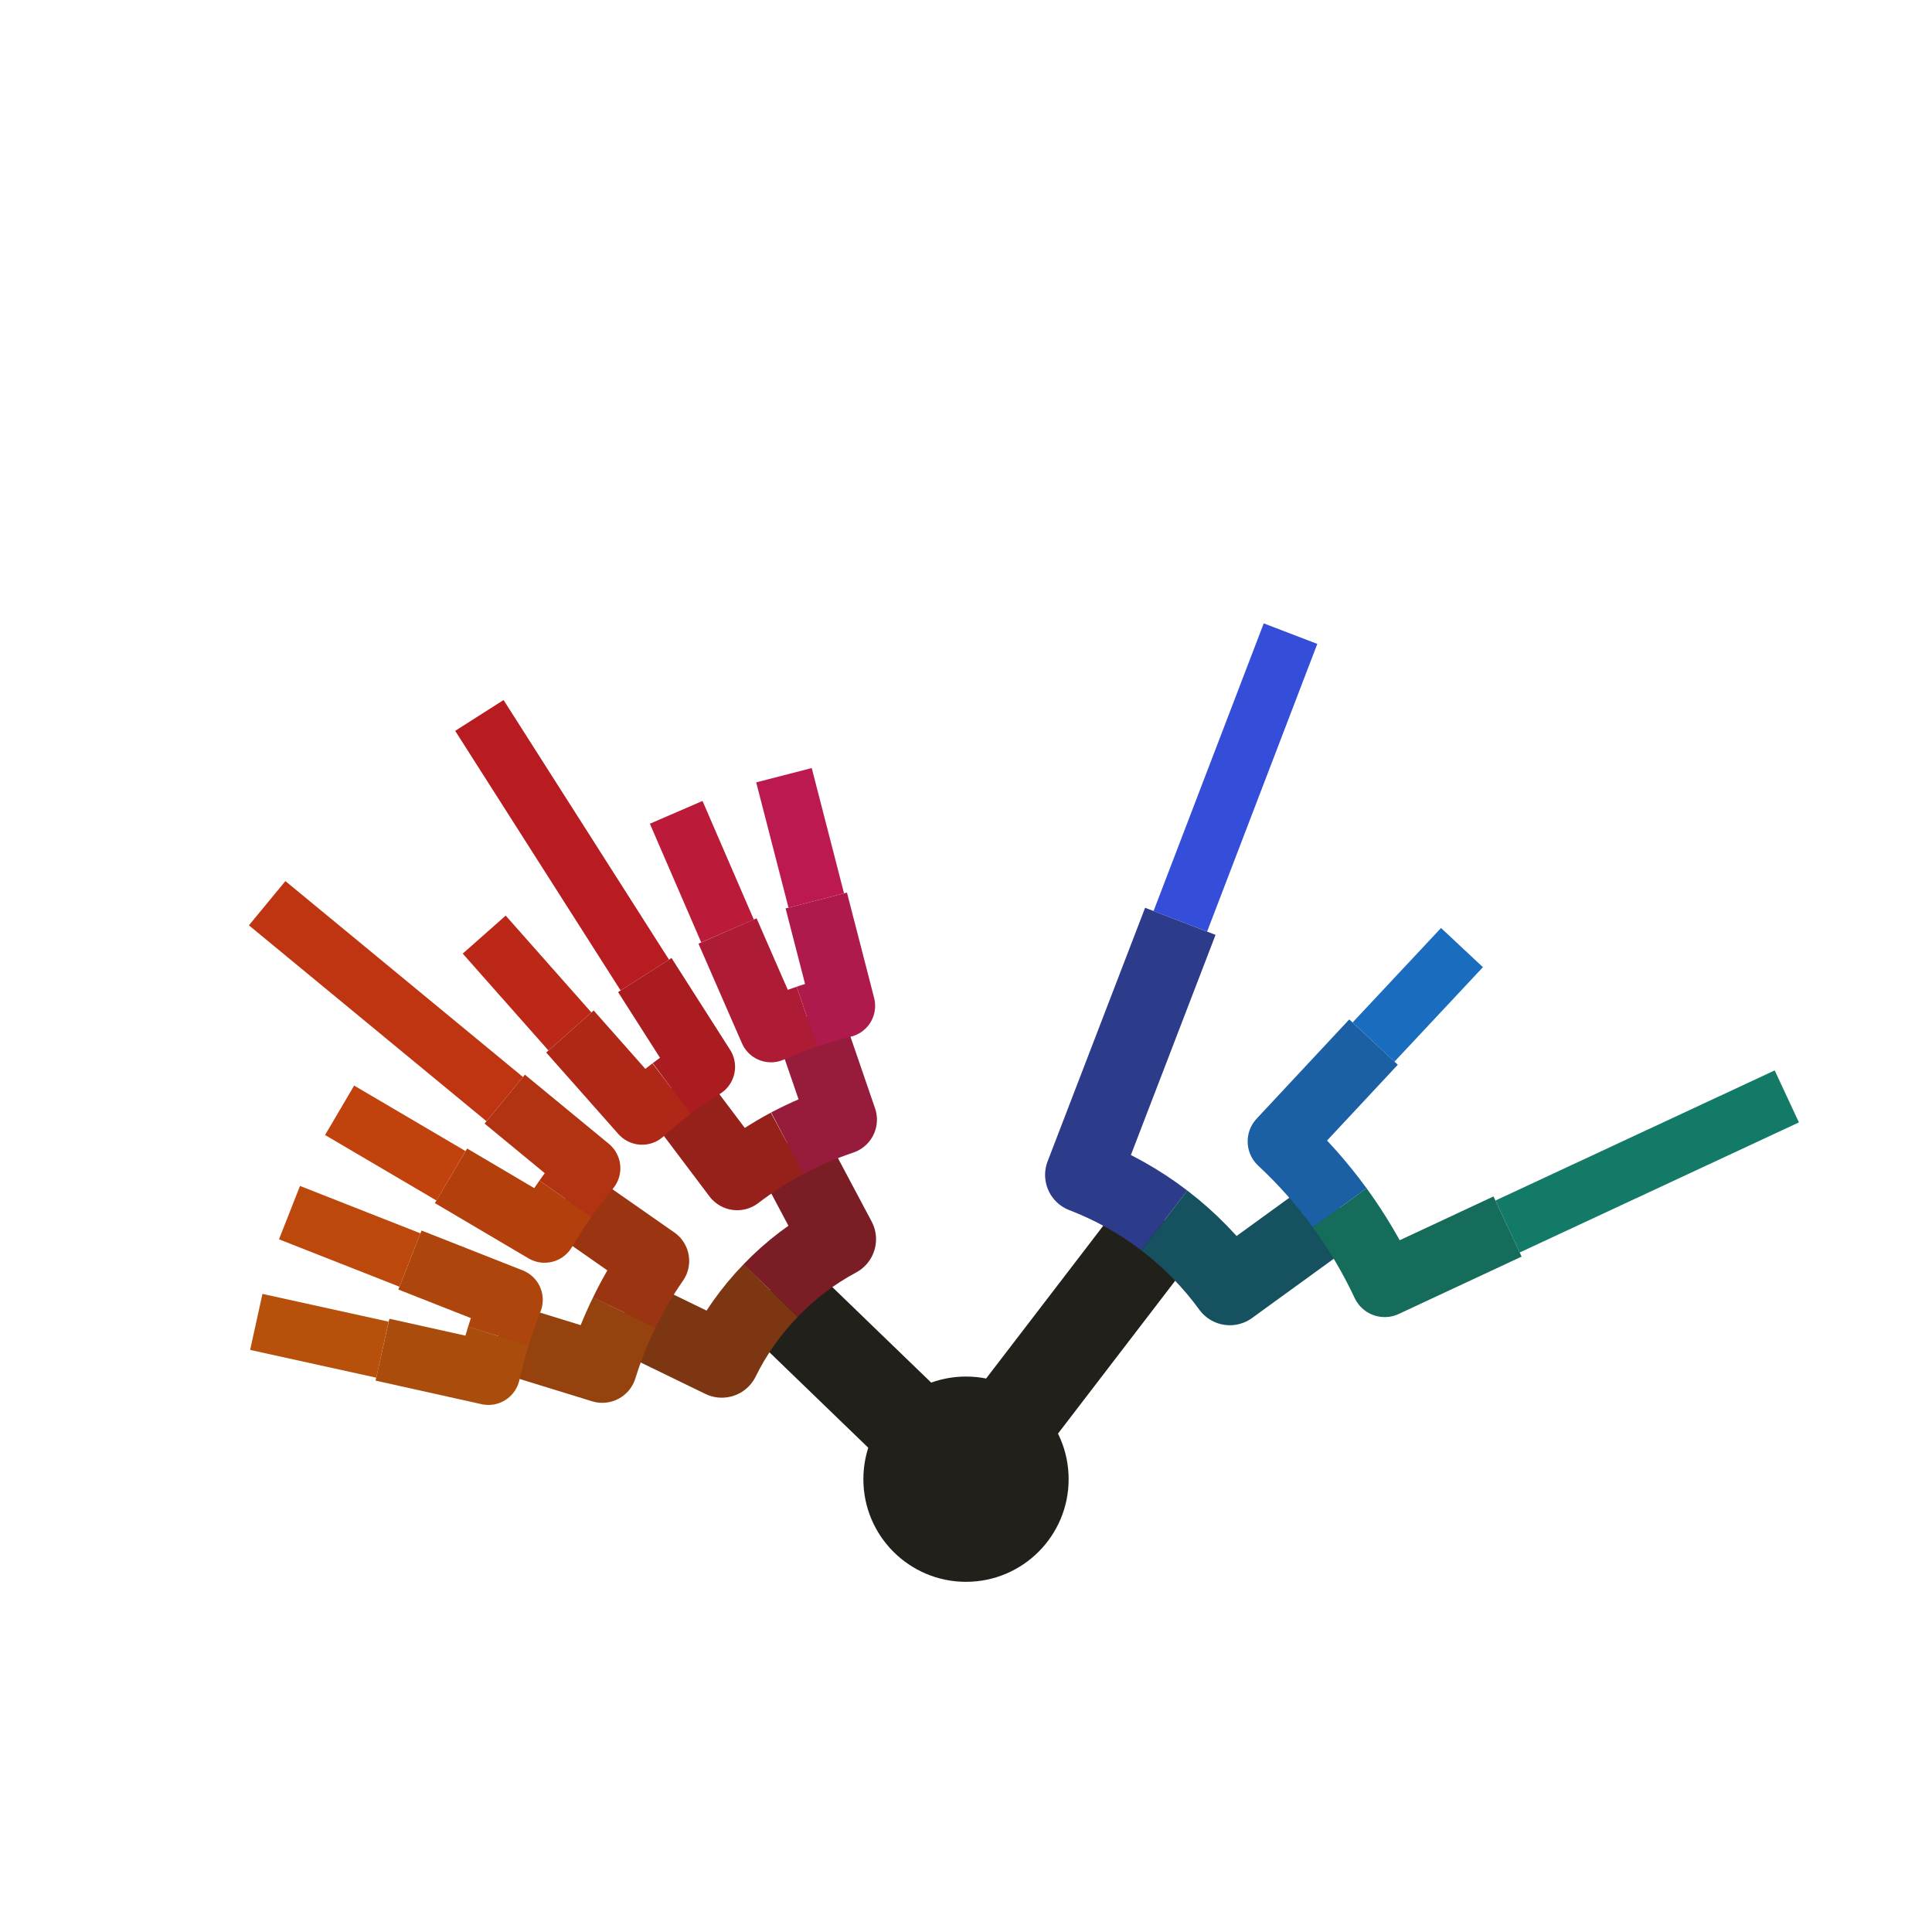
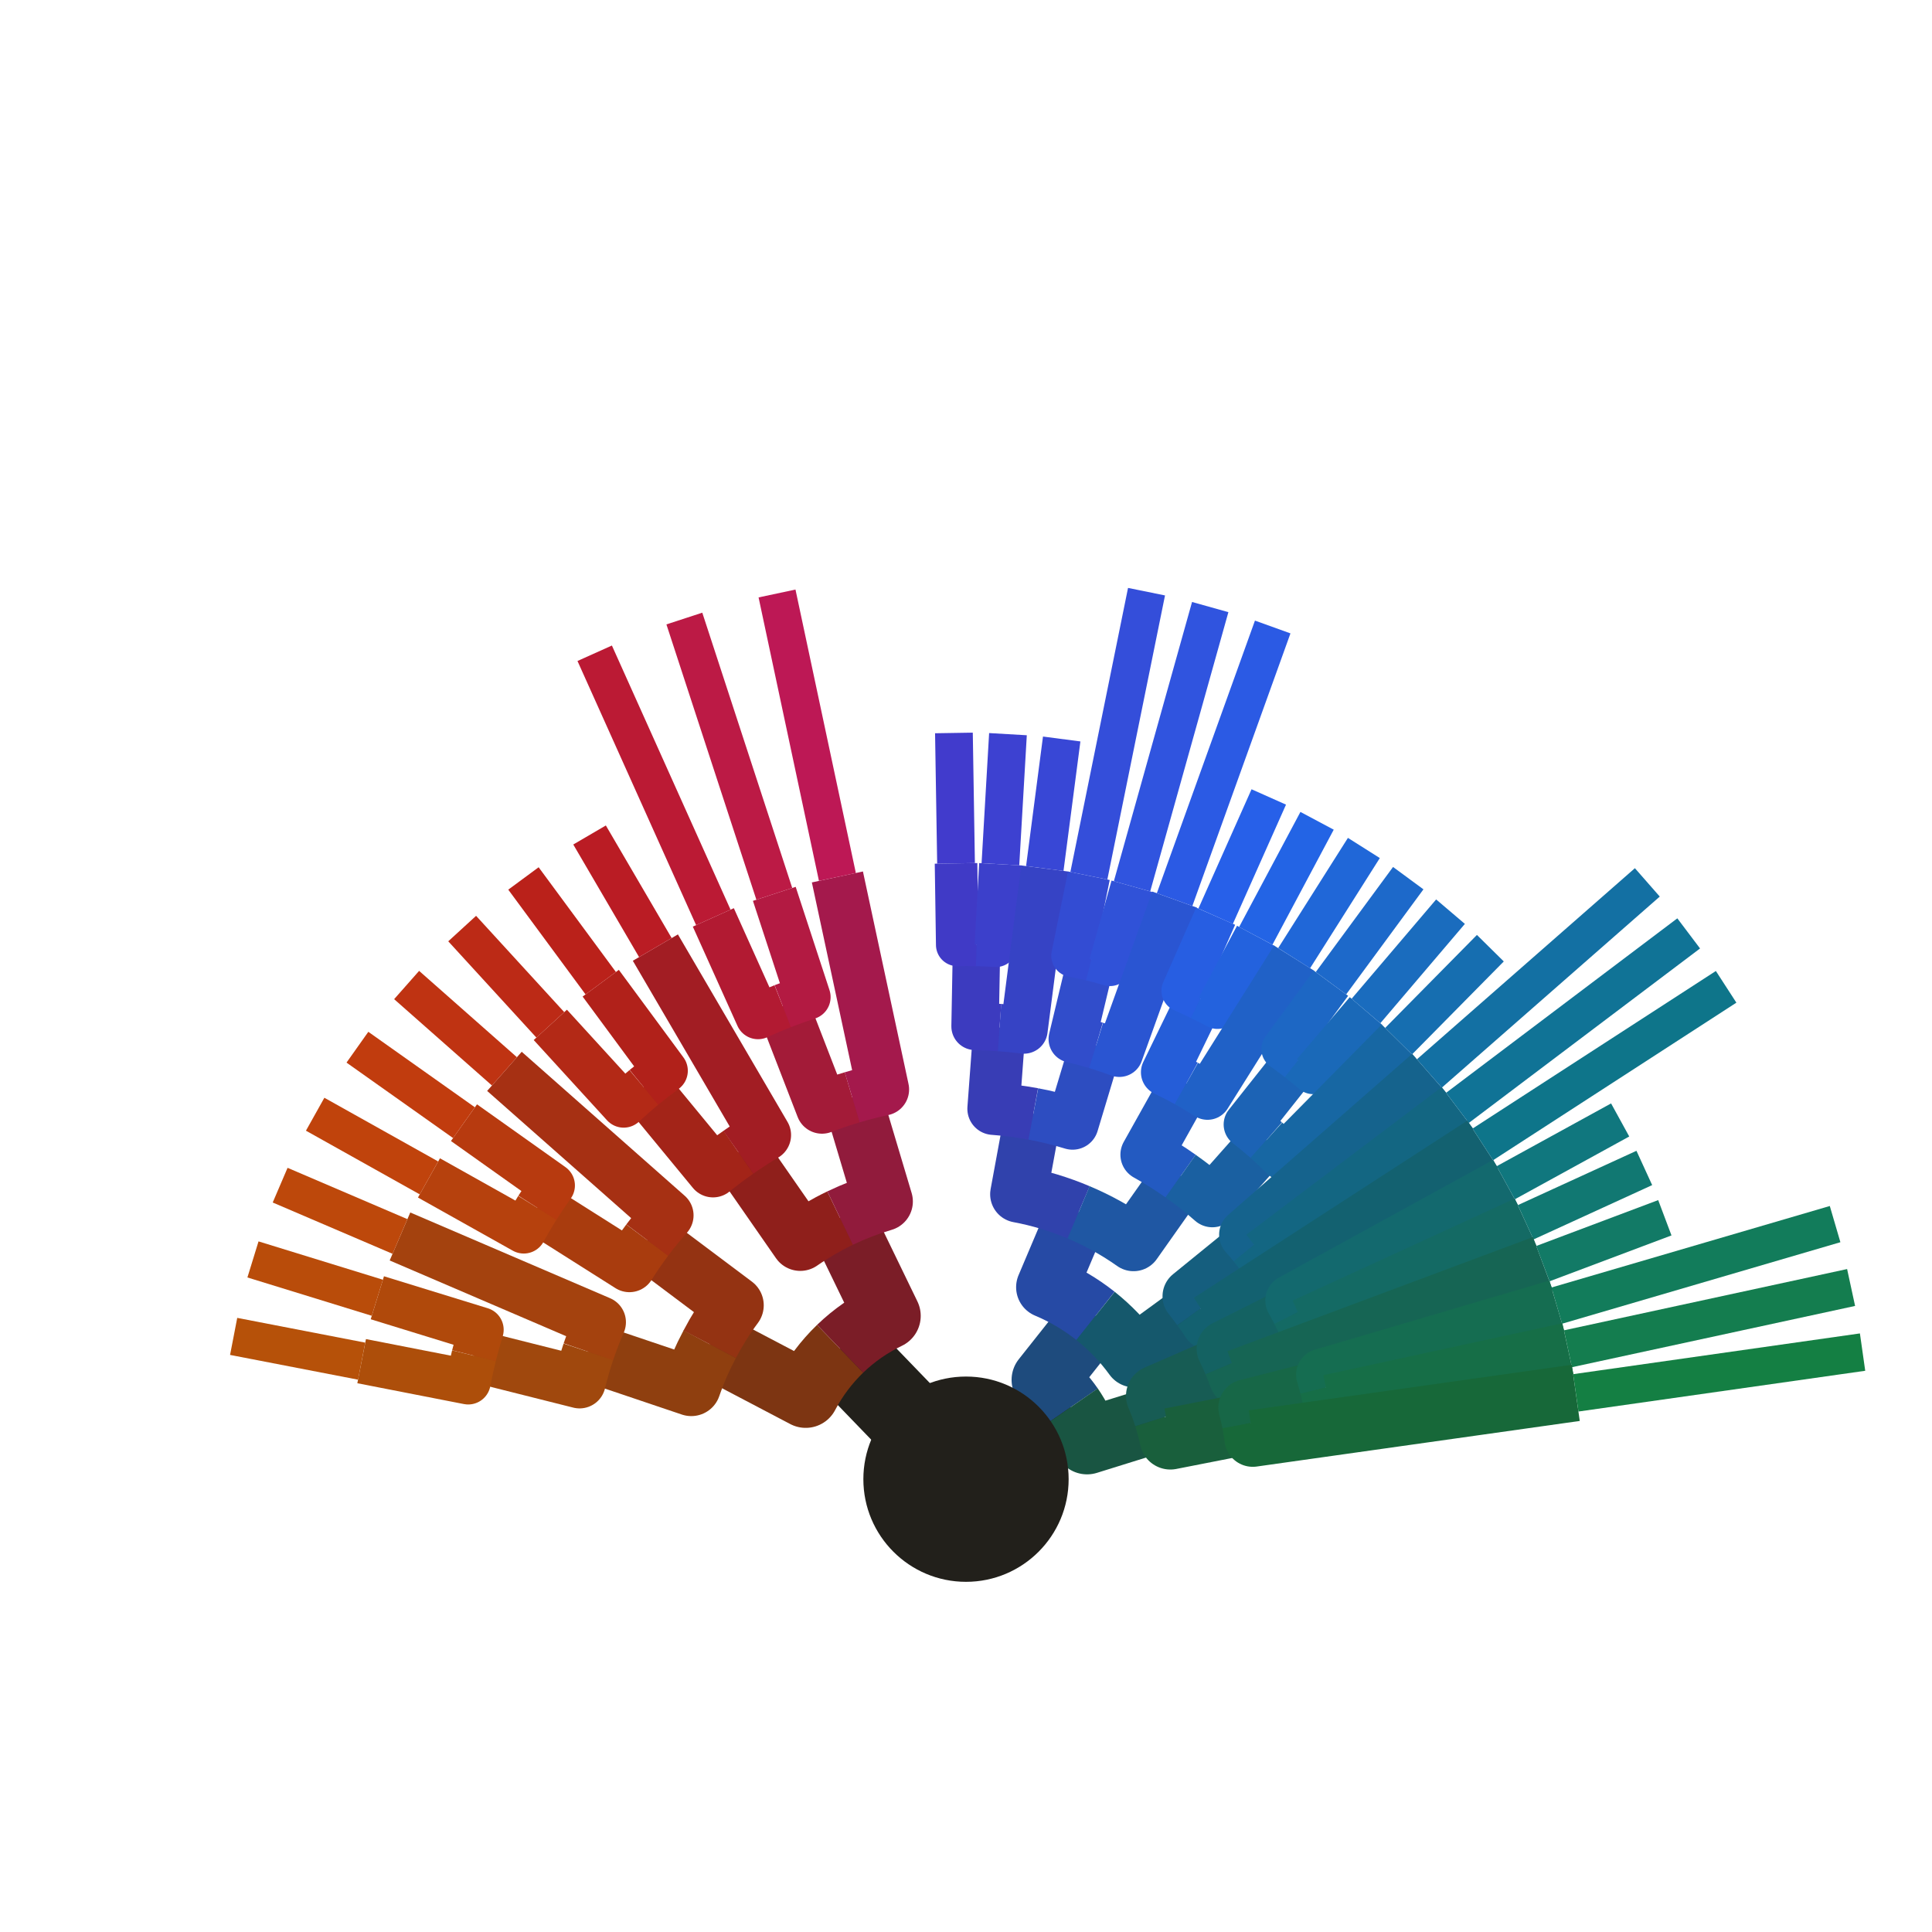
<svg xmlns="http://www.w3.org/2000/svg" viewBox="0 0 64 64">
-   <style>@media (prefers-color-scheme:dark){.n0{stroke:#eee9dc}.n1{stroke:#f8b17c}.n2{stroke:#f5b16d}.n3{stroke:#f3b262}.n4{stroke:#f3af5c}.n5{stroke:#f8a967}.n6{stroke:#f8a661}.n7{stroke:#fda378}.n8{stroke:#fda06a}.n9{stroke:#fe9d65}.n10{stroke:#fe9c78}.n11{stroke:#ff9873}.n12{stroke:#fba1aa}.n13{stroke:#fd9b94}.n14{stroke:#fe9786}.n15{stroke:#ff9382}.n16{stroke:#fe9395}.n17{stroke:#ff8f92}.n18{stroke:#fd98b6}.n19{stroke:#fe92a9}.n20{stroke:#ff8ea7}.n21{stroke:#fe91bd}.n22{stroke:#ff8dbc}.n23{stroke:#a4b4f8}.n24{stroke:#90a6ff}.n25{stroke:#6ed0df}.n26{stroke:#6ebcee}.n27{stroke:#63b8f0}.n28{stroke:#62d0b9}.n29{stroke:#56ceb6}.dot{fill:#eee9dc}}</style>
+   <style>@media (prefers-color-scheme:dark){.n0{stroke:#eee9dc}.n1{stroke:#f9af7d}.n2{stroke:#f6b271}.n3{stroke:#f4b267}.n4{stroke:#f2b260}.n5{stroke:#f2b05c}.n6{stroke:#f6ac62}.n7{stroke:#f6aa5e}.n8{stroke:#f8aa6b}.n9{stroke:#f9a561}.n10{stroke:#fda57d}.n11{stroke:#fea26f}.n12{stroke:#fda168}.n13{stroke:#fd9f64}.n14{stroke:#fe9c6e}.n15{stroke:#ff9a6b}.n16{stroke:#fe9e7d}.n17{stroke:#ff9775}.n18{stroke:#fba1ad}.n19{stroke:#fd9c97}.n20{stroke:#fe998c}.n21{stroke:#fe9783}.n22{stroke:#ff9480}.n23{stroke:#fe948c}.n24{stroke:#ff918a}.n25{stroke:#fe969c}.n26{stroke:#ff8f96}.n27{stroke:#fd9aba}.n28{stroke:#fe95af}.n29{stroke:#fe91a6}.n30{stroke:#ff8ea4}.n31{stroke:#fe90b2}.n32{stroke:#ff8db1}.n33{stroke:#fe93c1}.n34{stroke:#ff8cbf}.n35{stroke:#83c1ed}.n36{stroke:#91b2f9}.n37{stroke:#9caefb}.n38{stroke:#a1abfc}.n39{stroke:#a3a8fd}.n40{stroke:#a3a6fe}.n41{stroke:#a2a5ff}.n42{stroke:#9da6fe}.n43{stroke:#9ca5ff}.n44{stroke:#9aa9fd}.n45{stroke:#96a6ff}.n46{stroke:#90abfc}.n47{stroke:#90a9fd}.n48{stroke:#92a7fe}.n49{stroke:#90a6ff}.n50{stroke:#8ba7fe}.n51{stroke:#89a6ff}.n52{stroke:#88aafd}.n53{stroke:#83a7ff}.n54{stroke:#7bb9f2}.n55{stroke:#7fb0f9}.n56{stroke:#7faafd}.n57{stroke:#7fa8fe}.n58{stroke:#7da7ff}.n59{stroke:#79aafc}.n60{stroke:#77a9fd}.n61{stroke:#76b1f7}.n62{stroke:#70aef8}.n63{stroke:#6cbded}.n64{stroke:#6cb8f1}.n65{stroke:#6cb4f4}.n66{stroke:#6ab3f4}.n67{stroke:#65b9f0}.n68{stroke:#63b8f0}.n69{stroke:#63bfea}.n70{stroke:#5cbdeb}.n71{stroke:#68cde0}.n72{stroke:#65c8e3}.n73{stroke:#62c5e6}.n74{stroke:#56c2e7}.n75{stroke:#5ccae2}.n76{stroke:#4fc7e2}.n77{stroke:#60ceda}.n78{stroke:#4dcada}.n79{stroke:#78d4b8}.n80{stroke:#6cd2c4}.n81{stroke:#64cfca}.n82{stroke:#5dcdcf}.n83{stroke:#50cbce}.n84{stroke:#5fcfc4}.n85{stroke:#53cdc2}.n86{stroke:#68d1bb}.n87{stroke:#56ceb6}.n88{stroke:#74d5a6}.n89{stroke:#6cd3ac}.n90{stroke:#64d1af}.n91{stroke:#58cfab}.n92{stroke:#67d3a4}.n93{stroke:#5bd19f}.n94{stroke:#6fd59c}.n95{stroke:#5ed293}.dot{fill:#eee9dc}}</style>
  <g fill="none" stroke-linecap="butt" stroke-linejoin="round">
-     <path d="M32.00 49.00L25.53 42.75" stroke-width="3.00" stroke="#22201b" class="n0" />
-     <path d="M32.00 49.00L38.57 40.43" stroke-width="3.00" stroke="#22201b" class="n0" />
-     <path d="M25.53 42.75A9.00 9.00 0 0 0 23.91 45.05L20.68 43.48" stroke-width="2.50" stroke="#7c3612" class="n1" />
-     <path d="M20.68 43.48A12.60 12.60 0 0 0 19.95 45.32L16.51 44.26" stroke-width="2.30" stroke="#95420e" class="n2" />
-     <path d="M16.51 44.26A16.20 16.20 0 0 0 16.18 45.49L12.67 44.71" stroke-width="2.10" stroke="#aa4c0c" class="n3" />
-     <path d="M12.67 44.71L8.49 43.79" stroke-width="1.90" stroke="#b7500a" class="n4" />
-     <path d="M16.51 44.26A16.20 16.20 0 0 1 16.93 43.06L13.58 41.74" stroke-width="2.10" stroke="#ae450c" class="n5" />
-     <path d="M13.58 41.74L9.59 40.17" stroke-width="1.90" stroke="#bc490b" class="n6" />
-     <path d="M20.68 43.48A12.60 12.60 0 0 1 21.68 41.77L18.73 39.71" stroke-width="2.30" stroke="#9b3511" class="n7" />
-     <path d="M18.73 39.71A16.20 16.20 0 0 0 18.04 40.78L14.94 38.95" stroke-width="2.10" stroke="#b33f0d" class="n8" />
-     <path d="M14.94 38.95L11.25 36.78" stroke-width="1.90" stroke="#c1420c" class="n9" />
-     <path d="M18.73 39.71A16.20 16.20 0 0 1 19.50 38.70L16.72 36.41" stroke-width="2.10" stroke="#b13312" class="n10" />
-     <path d="M16.72 36.41L8.85 29.92" stroke-width="1.90" stroke="#bf3511" class="n11" />
-     <path d="M25.53 42.75A9.00 9.00 0 0 1 27.77 41.05L26.08 37.87" stroke-width="2.50" stroke="#7a1d25" class="n12" />
-     <path d="M26.08 37.87A12.60 12.60 0 0 0 24.42 38.94L22.25 36.06" stroke-width="2.30" stroke="#96211a" class="n13" />
-     <path d="M22.25 36.06A16.20 16.20 0 0 0 21.27 36.87L18.88 34.17" stroke-width="2.10" stroke="#ae2717" class="n14" />
-     <path d="M18.88 34.17L16.04 30.96" stroke-width="1.90" stroke="#bc2817" class="n15" />
-     <path d="M22.25 36.06A16.20 16.20 0 0 1 23.30 35.34L21.36 32.30" stroke-width="2.10" stroke="#ab1c20" class="n16" />
-     <path d="M21.36 32.30L15.88 23.70" stroke-width="1.90" stroke="#b91c20" class="n17" />
-     <path d="M26.08 37.87A12.60 12.60 0 0 1 27.90 37.09L26.73 33.68" stroke-width="2.30" stroke="#971b3b" class="n18" />
-     <path d="M26.73 33.68A16.20 16.20 0 0 0 25.54 34.14L24.10 30.84" stroke-width="2.10" stroke="#ad1b35" class="n19" />
-     <path d="M24.10 30.84L22.40 26.91" stroke-width="1.90" stroke="#bb1a38" class="n20" />
-     <path d="M26.73 33.68A16.20 16.20 0 0 1 27.94 33.32L27.04 29.83" stroke-width="2.10" stroke="#af1a4c" class="n21" />
-     <path d="M27.04 29.83L25.97 25.68" stroke-width="1.90" stroke="#bd1951" class="n22" />
-     <path d="M38.57 40.43A10.80 10.80 0 0 0 35.87 38.92L39.10 30.52" stroke-width="2.50" stroke="#2c3b8a" class="n23" />
-     <path d="M39.10 30.52L42.75 20.99" stroke-width="1.90" stroke="#344eda" class="n24" />
-     <path d="M38.57 40.43A10.80 10.80 0 0 1 40.74 42.65L44.38 40.01" stroke-width="2.50" stroke="#16515f" class="n25" />
-     <path d="M44.38 40.01A15.30 15.30 0 0 0 42.43 37.81L45.50 34.52" stroke-width="2.20" stroke="#1b60a4" class="n26" />
-     <path d="M45.50 34.52L48.43 31.39" stroke-width="1.90" stroke="#1a6cbe" class="n27" />
-     <path d="M44.38 40.01A15.30 15.30 0 0 1 45.87 42.53L49.94 40.63" stroke-width="2.20" stroke="#156c5a" class="n28" />
-     <path d="M49.94 40.63L59.19 36.32" stroke-width="1.90" stroke="#127a66" class="n29" />
+     <path d="M32.00 49.00L27.83 44.68" stroke-width="2.70" stroke="#22201b" class="n0" />
+     <path d="M32.00 49.00L35.46 46.62" stroke-width="2.70" stroke="#22201b" class="n0" />
+     <path d="M27.83 44.68A6.00 6.00 0 0 0 26.69 46.20L23.51 44.53" stroke-width="2.20" stroke="#7d3512" class="n1" />
+     <path d="M23.51 44.53A9.60 9.60 0 0 0 22.90 45.93L19.49 44.78" stroke-width="1.96" stroke="#8f3f0f" class="n2" />
+     <path d="M19.49 44.78A13.20 13.20 0 0 0 19.20 45.79L15.70 44.91" stroke-width="1.73" stroke="#a0480d" class="n3" />
+     <path d="M15.70 44.91A16.80 16.80 0 0 0 15.51 45.78L11.98 45.09" stroke-width="1.49" stroke="#ad4e0a" class="n4" />
+     <path d="M11.98 45.09L7.74 44.27" stroke-width="1.25" stroke="#b65109" class="n5" />
+     <path d="M15.70 44.91A16.80 16.80 0 0 1 15.94 44.05L12.50 42.99" stroke-width="1.49" stroke="#b0490b" class="n6" />
+     <path d="M12.50 42.99L8.38 41.72" stroke-width="1.25" stroke="#b94c0a" class="n7" />
+     <path d="M19.49 44.78A13.20 13.20 0 0 1 19.87 43.80L13.25 40.96" stroke-width="1.73" stroke="#a4420e" class="n8" />
+     <path d="M13.25 40.96L9.28 39.26" stroke-width="1.25" stroke="#bd480b" class="n9" />
+     <path d="M23.51 44.53A9.60 9.60 0 0 1 24.32 43.24L21.44 41.08" stroke-width="1.96" stroke="#943312" class="n10" />
+     <path d="M21.44 41.08A13.20 13.20 0 0 0 20.85 41.94L17.80 40.01" stroke-width="1.73" stroke="#a93c0e" class="n11" />
+     <path d="M17.80 40.01A16.80 16.80 0 0 0 17.35 40.78L14.21 39.02" stroke-width="1.49" stroke="#b6410d" class="n12" />
+     <path d="M14.21 39.02L10.44 36.91" stroke-width="1.25" stroke="#c0430c" class="n13" />
+     <path d="M17.80 40.01A16.80 16.80 0 0 1 18.30 39.27L15.37 37.19" stroke-width="1.49" stroke="#b73a0f" class="n14" />
+     <path d="M15.37 37.19L11.84 34.69" stroke-width="1.25" stroke="#c13c0e" class="n15" />
+     <path d="M21.44 41.08A13.20 13.20 0 0 1 22.11 40.26L16.71 35.49" stroke-width="1.73" stroke="#a63013" class="n16" />
+     <path d="M16.71 35.49L13.47 32.63" stroke-width="1.25" stroke="#bf3312" class="n17" />
+     <path d="M27.83 44.68A6.00 6.00 0 0 1 29.40 43.59L27.83 40.35" stroke-width="2.20" stroke="#7b1d27" class="n18" />
+     <path d="M27.83 40.35A9.60 9.60 0 0 0 26.51 41.12L24.46 38.17" stroke-width="1.96" stroke="#8f1f1b" class="n19" />
+     <path d="M24.46 38.17A13.20 13.20 0 0 0 23.62 38.80L21.33 36.02" stroke-width="1.73" stroke="#a32418" class="n20" />
+     <path d="M21.33 36.02A16.80 16.80 0 0 0 20.66 36.61L18.23 33.95" stroke-width="1.49" stroke="#b32916" class="n21" />
+     <path d="M18.23 33.95L15.31 30.76" stroke-width="1.25" stroke="#bc2a16" class="n22" />
+     <path d="M21.33 36.02A16.80 16.80 0 0 1 22.04 35.47L19.90 32.57" stroke-width="1.49" stroke="#b1211a" class="n23" />
+     <path d="M19.90 32.57L17.34 29.10" stroke-width="1.25" stroke="#ba211a" class="n24" />
+     <path d="M24.46 38.17A13.20 13.20 0 0 1 25.34 37.60L21.71 31.39" stroke-width="1.73" stroke="#a21d23" class="n25" />
+     <path d="M21.71 31.39L19.53 27.66" stroke-width="1.25" stroke="#ba1c24" class="n26" />
+     <path d="M27.83 40.35A9.60 9.60 0 0 1 29.26 39.80L28.23 36.35" stroke-width="1.96" stroke="#911b3c" class="n27" />
+     <path d="M28.23 36.35A13.20 13.20 0 0 0 27.23 36.69L25.93 33.33" stroke-width="1.73" stroke="#a31b38" class="n28" />
+     <path d="M25.93 33.33A16.80 16.80 0 0 0 25.11 33.68L23.63 30.39" stroke-width="1.49" stroke="#b21a32" class="n29" />
+     <path d="M23.63 30.39L19.70 21.64" stroke-width="1.25" stroke="#bb1a34" class="n30" />
+     <path d="M25.93 33.33A16.80 16.80 0 0 1 26.77 33.03L25.65 29.61" stroke-width="1.49" stroke="#b31a42" class="n31" />
+     <path d="M25.65 29.61L22.67 20.49" stroke-width="1.25" stroke="#bc1a45" class="n32" />
+     <path d="M28.23 36.35A13.20 13.20 0 0 1 29.25 36.09L27.74 29.05" stroke-width="1.73" stroke="#a4194c" class="n33" />
+     <path d="M27.74 29.05L25.74 19.66" stroke-width="1.25" stroke="#bd1855" class="n34" />
+     <path d="M35.46 46.62A4.20 4.20 0 0 0 34.61 45.71L36.29 43.59" stroke-width="2.20" stroke="#1e4b7d" class="n35" />
+     <path d="M36.29 43.59A6.90 6.90 0 0 0 34.68 42.64L35.73 40.16" stroke-width="2.04" stroke="#264aa5" class="n36" />
+     <path d="M35.73 40.16A9.60 9.60 0 0 0 33.74 39.56L34.23 36.90" stroke-width="1.88" stroke="#3042ac" class="n37" />
+     <path d="M34.23 36.90A12.30 12.30 0 0 0 32.91 36.73L33.11 34.04" stroke-width="1.73" stroke="#383db5" class="n38" />
+     <path d="M33.11 34.04A15.00 15.00 0 0 0 32.30 34.00L32.35 31.30" stroke-width="1.57" stroke="#3c3bbf" class="n39" />
+     <path d="M32.35 31.30A17.70 17.70 0 0 0 31.71 31.30L31.67 28.60" stroke-width="1.41" stroke="#403ac6" class="n40" />
+     <path d="M31.67 28.60L31.60 24.28" stroke-width="1.25" stroke="#413bcc" class="n41" />
+     <path d="M32.35 31.30A17.70 17.70 0 0 1 32.99 31.33L33.14 28.63" stroke-width="1.41" stroke="#3c40cb" class="n42" />
+     <path d="M33.14 28.63L33.39 24.32" stroke-width="1.25" stroke="#3d41d1" class="n43" />
+     <path d="M33.11 34.04A15.00 15.00 0 0 1 33.92 34.12L34.61 28.77" stroke-width="1.57" stroke="#3643c5" class="n44" />
+     <path d="M34.61 28.77L35.17 24.48" stroke-width="1.25" stroke="#3847d6" class="n45" />
+     <path d="M34.23 36.90A12.30 12.30 0 0 1 35.53 37.22L36.31 34.63" stroke-width="1.73" stroke="#2d4dc1" class="n46" />
+     <path d="M36.31 34.63A15.00 15.00 0 0 0 35.52 34.42L36.15 31.79" stroke-width="1.57" stroke="#314dcb" class="n47" />
+     <path d="M36.15 31.79A17.70 17.70 0 0 0 35.53 31.66L36.07 29.01" stroke-width="1.41" stroke="#334cd3" class="n48" />
+     <path d="M36.07 29.01L37.98 19.60" stroke-width="1.25" stroke="#344eda" class="n49" />
+     <path d="M36.15 31.79A17.70 17.70 0 0 1 36.77 31.96L37.50 29.36" stroke-width="1.41" stroke="#3052d8" class="n50" />
+     <path d="M37.50 29.36L40.09 20.11" stroke-width="1.25" stroke="#3054df" class="n51" />
+     <path d="M36.31 34.63A15.00 15.00 0 0 1 37.08 34.89L38.91 29.80" stroke-width="1.57" stroke="#2a55d2" class="n52" />
+     <path d="M38.91 29.80L42.16 20.77" stroke-width="1.25" stroke="#2b5ae4" class="n53" />
+     <path d="M35.73 40.16A9.60 9.60 0 0 1 37.55 41.17L39.11 38.96" stroke-width="1.88" stroke="#1f57a3" class="n54" />
+     <path d="M39.11 38.96A12.30 12.30 0 0 0 37.98 38.25L39.30 35.89" stroke-width="1.73" stroke="#235ac1" class="n55" />
+     <path d="M39.30 35.89A15.00 15.00 0 0 0 38.58 35.52L39.76 33.09" stroke-width="1.57" stroke="#255dd8" class="n56" />
+     <path d="M39.76 33.09A17.70 17.70 0 0 0 39.18 32.82L40.27 30.35" stroke-width="1.41" stroke="#275ee2" class="n57" />
+     <path d="M40.27 30.35L42.03 26.40" stroke-width="1.25" stroke="#2760e9" class="n58" />
+     <path d="M39.76 33.09A17.70 17.70 0 0 1 40.33 33.38L41.60 31.00" stroke-width="1.41" stroke="#2362de" class="n59" />
+     <path d="M41.60 31.00L43.63 27.19" stroke-width="1.25" stroke="#2364e5" class="n60" />
+     <path d="M39.30 35.89A15.00 15.00 0 0 1 40.00 36.31L42.87 31.74" stroke-width="1.57" stroke="#2061c7" class="n61" />
+     <path d="M42.87 31.74L45.18 28.09" stroke-width="1.25" stroke="#2067d8" class="n62" />
+     <path d="M39.11 38.96A12.30 12.30 0 0 1 40.16 39.79L41.95 37.77" stroke-width="1.73" stroke="#1a60a1" class="n63" />
+     <path d="M41.95 37.77A15.00 15.00 0 0 0 41.32 37.25L43.00 35.13" stroke-width="1.57" stroke="#1c63b5" class="n64" />
+     <path d="M43.00 35.13A17.70 17.70 0 0 0 42.49 34.75L44.09 32.57" stroke-width="1.41" stroke="#1d67c4" class="n65" />
+     <path d="M44.09 32.57L46.65 29.09" stroke-width="1.25" stroke="#1d69ca" class="n66" />
+     <path d="M43.00 35.13A17.70 17.70 0 0 1 43.50 35.54L45.25 33.49" stroke-width="1.41" stroke="#1a69b8" class="n67" />
+     <path d="M45.25 33.49L48.05 30.20" stroke-width="1.25" stroke="#1a6cbe" class="n68" />
+     <path d="M41.95 37.77A15.00 15.00 0 0 1 42.54 38.33L46.33 34.49" stroke-width="1.57" stroke="#1767a3" class="n69" />
+     <path d="M46.33 34.49L49.37 31.41" stroke-width="1.25" stroke="#166eb0" class="n70" />
+     <path d="M36.29 43.59A6.90 6.90 0 0 1 37.58 44.94L39.76 43.35" stroke-width="2.04" stroke="#15586c" class="n71" />
+     <path d="M39.76 43.35A9.60 9.60 0 0 0 39.45 42.94L41.54 41.24" stroke-width="1.88" stroke="#155e7e" class="n72" />
+     <path d="M41.54 41.24A12.30 12.30 0 0 0 41.25 40.90L47.35 35.56" stroke-width="1.73" stroke="#15638d" class="n73" />
+     <path d="M47.35 35.56L54.57 29.23" stroke-width="1.25" stroke="#1370a3" class="n74" />
+     <path d="M41.54 41.24A12.30 12.30 0 0 1 41.81 41.59L48.28 36.70" stroke-width="1.73" stroke="#136682" class="n75" />
+     <path d="M48.28 36.70L55.94 30.92" stroke-width="1.25" stroke="#107396" class="n76" />
+     <path d="M39.76 43.35A9.60 9.60 0 0 1 40.06 43.78L49.12 37.91" stroke-width="1.88" stroke="#136170" class="n77" />
+     <path d="M49.12 37.91L57.18 32.69" stroke-width="1.25" stroke="#0e758a" class="n78" />
+     <path d="M35.46 46.62A4.20 4.20 0 0 1 36.01 47.74L38.58 46.94" stroke-width="2.20" stroke="#195542" class="n79" />
+     <path d="M38.58 46.94A6.90 6.90 0 0 0 38.32 46.24L40.80 45.16" stroke-width="2.04" stroke="#175c54" class="n80" />
+     <path d="M40.80 45.16A9.60 9.60 0 0 0 40.58 44.68L42.99 43.47" stroke-width="1.88" stroke="#146262" class="n81" />
+     <path d="M42.99 43.47A12.30 12.30 0 0 0 42.78 43.08L49.88 39.18" stroke-width="1.73" stroke="#13696e" class="n82" />
+     <path d="M49.88 39.18L53.67 37.10" stroke-width="1.25" stroke="#10777e" class="n83" />
+     <path d="M42.99 43.47A12.30 12.30 0 0 1 43.18 43.87L50.54 40.49" stroke-width="1.73" stroke="#146a64" class="n84" />
+     <path d="M50.54 40.49L54.47 38.69" stroke-width="1.25" stroke="#117872" class="n85" />
+     <path d="M40.80 45.16A9.60 9.60 0 0 1 40.99 45.64L51.11 41.86" stroke-width="1.88" stroke="#166554" class="n86" />
+     <path d="M51.11 41.86L55.15 40.34" stroke-width="1.25" stroke="#127a66" class="n87" />
+     <path d="M38.58 46.94A6.90 6.90 0 0 1 38.77 47.66L41.42 47.14" stroke-width="2.04" stroke="#195f3c" class="n88" />
+     <path d="M41.42 47.14A9.60 9.60 0 0 0 41.30 46.63L43.92 45.96" stroke-width="1.88" stroke="#176747" class="n89" />
+     <path d="M43.92 45.96A12.30 12.30 0 0 0 43.80 45.54L51.57 43.25" stroke-width="1.73" stroke="#156d51" class="n90" />
+     <path d="M51.57 43.25L60.79 40.55" stroke-width="1.25" stroke="#127c5b" class="n91" />
+     <path d="M43.92 45.96A12.30 12.30 0 0 1 44.02 46.40L51.94 44.68" stroke-width="1.73" stroke="#166e47" class="n92" />
+     <path d="M51.94 44.68L61.32 42.65" stroke-width="1.25" stroke="#147d4f" class="n93" />
+     <path d="M41.42 47.14A9.60 9.60 0 0 1 41.50 47.65L52.20 46.14" stroke-width="1.88" stroke="#176839" class="n94" />
+     <path d="M52.20 46.14L61.70 44.79" stroke-width="1.25" stroke="#147f43" class="n95" />
  </g>
  <circle class="dot" cx="32" cy="49" r="3.4" fill="#22201b" />
</svg>
